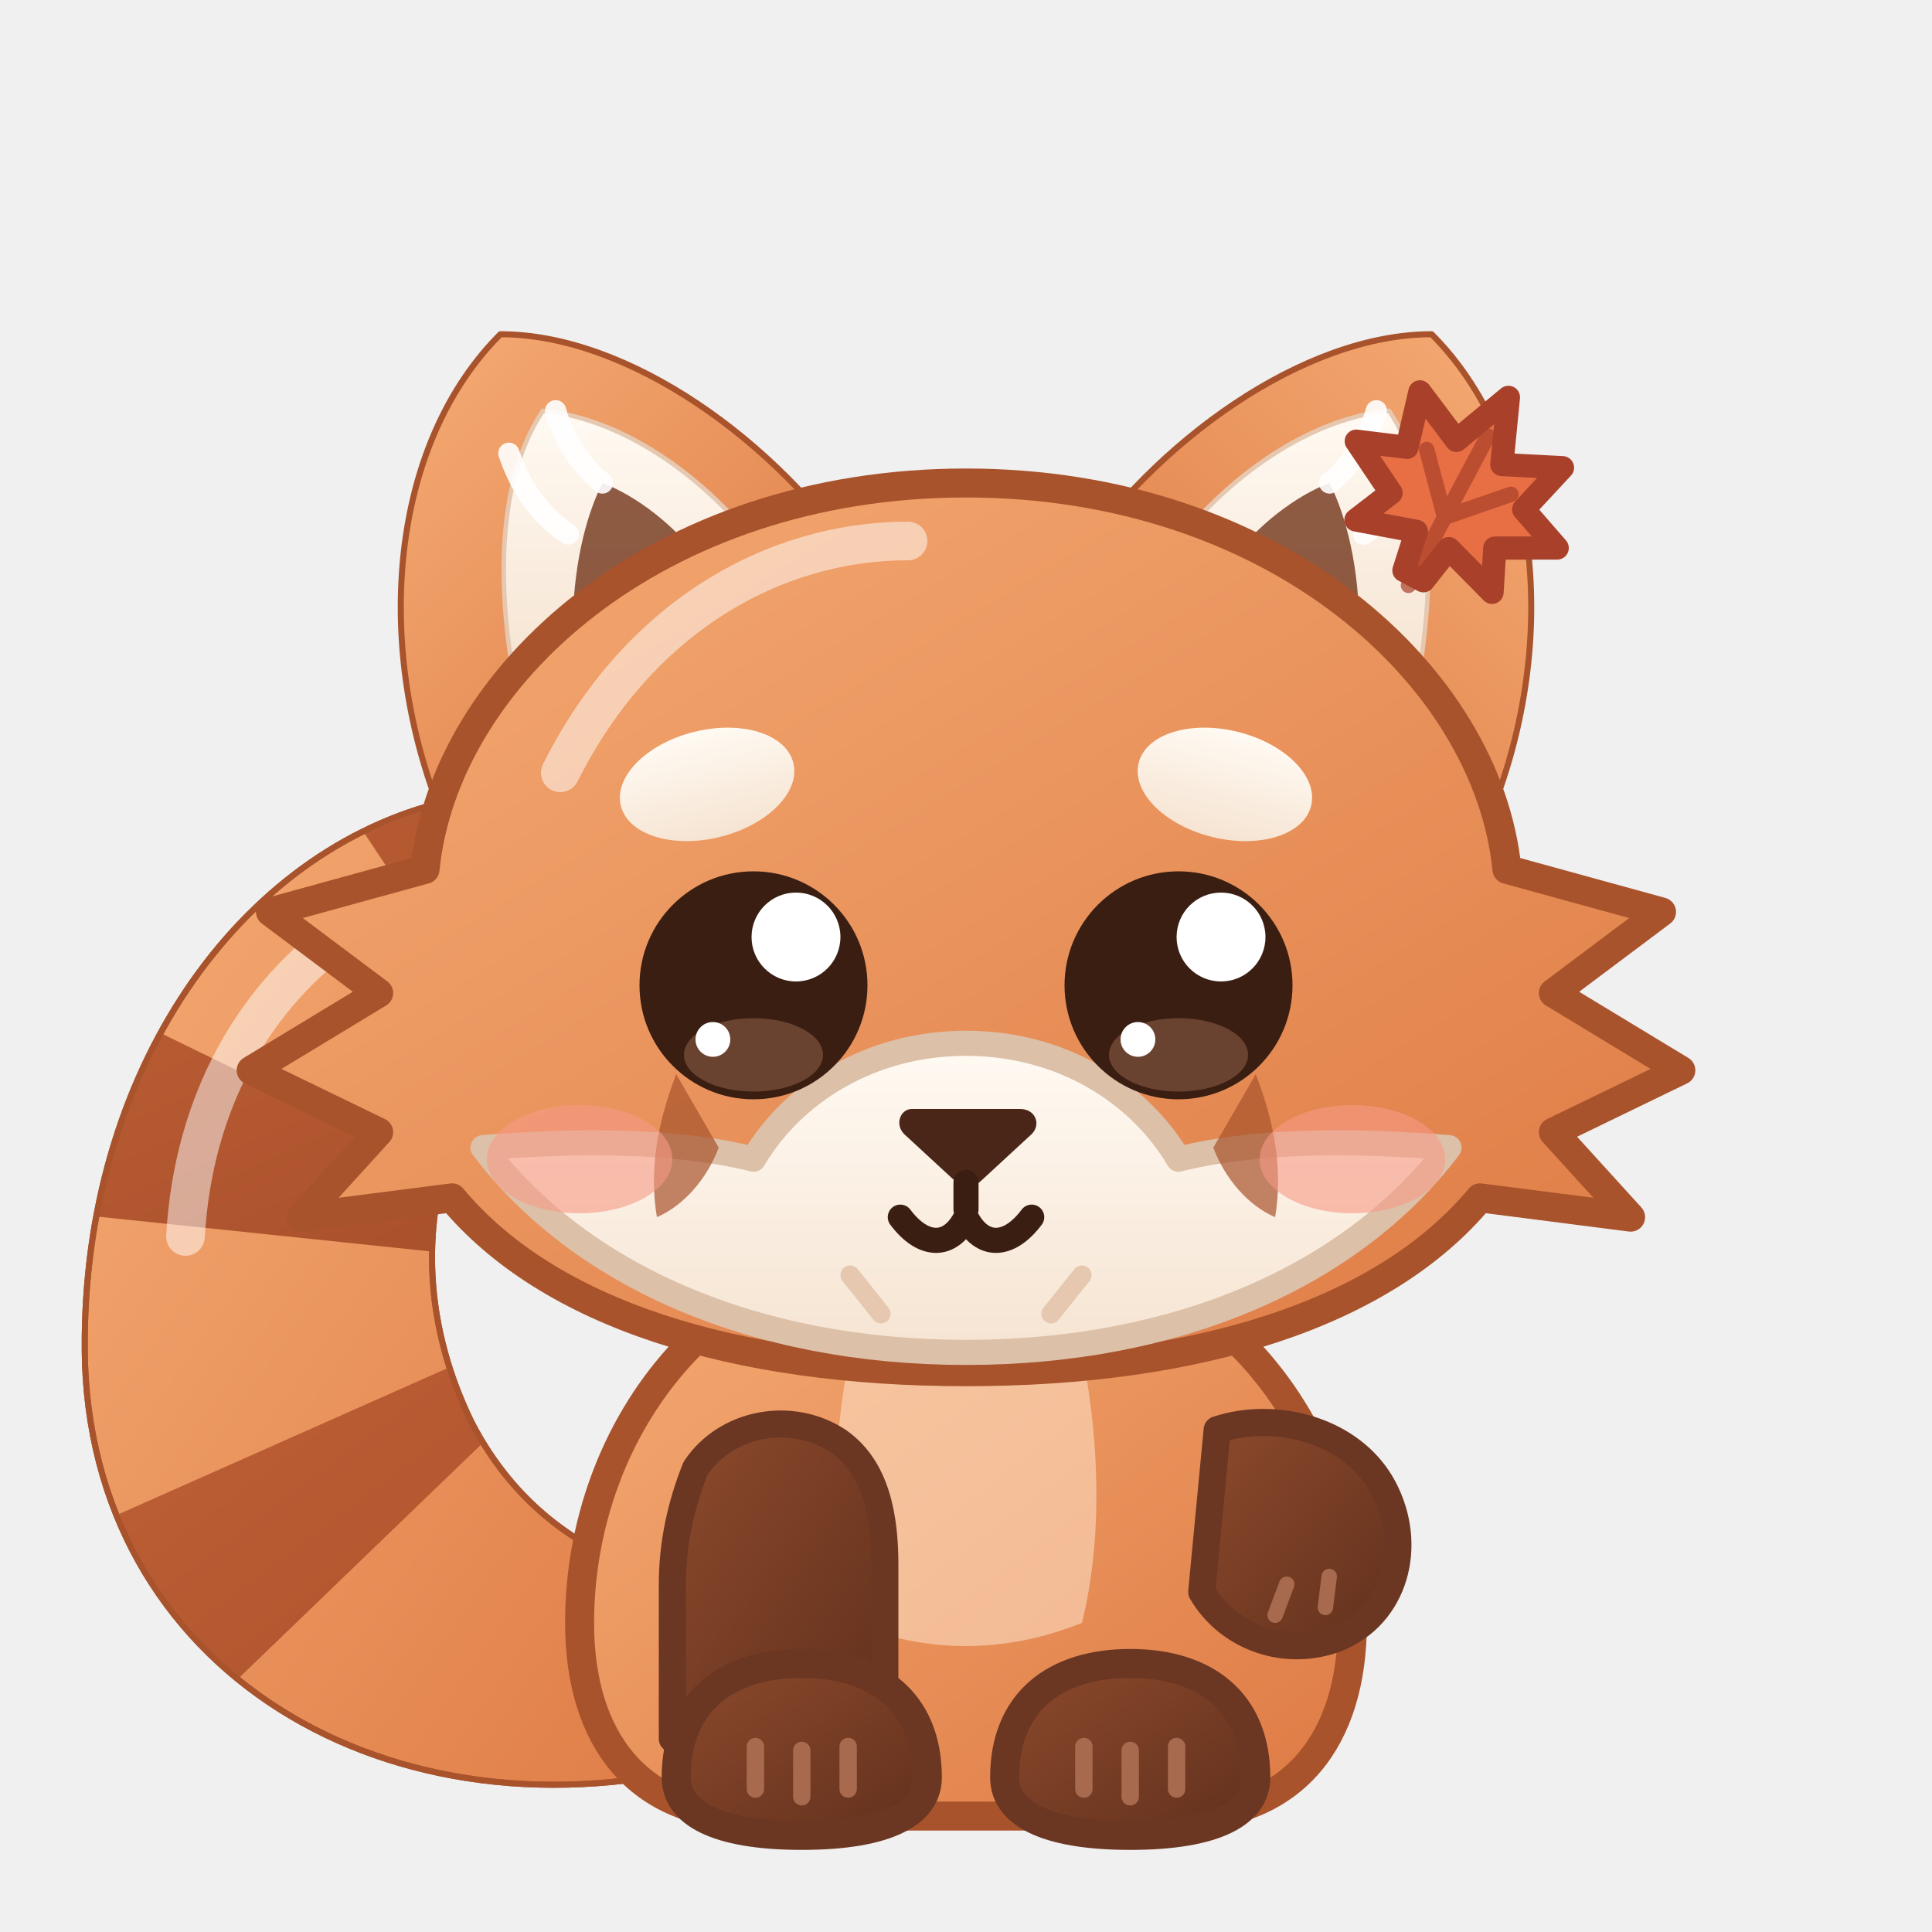
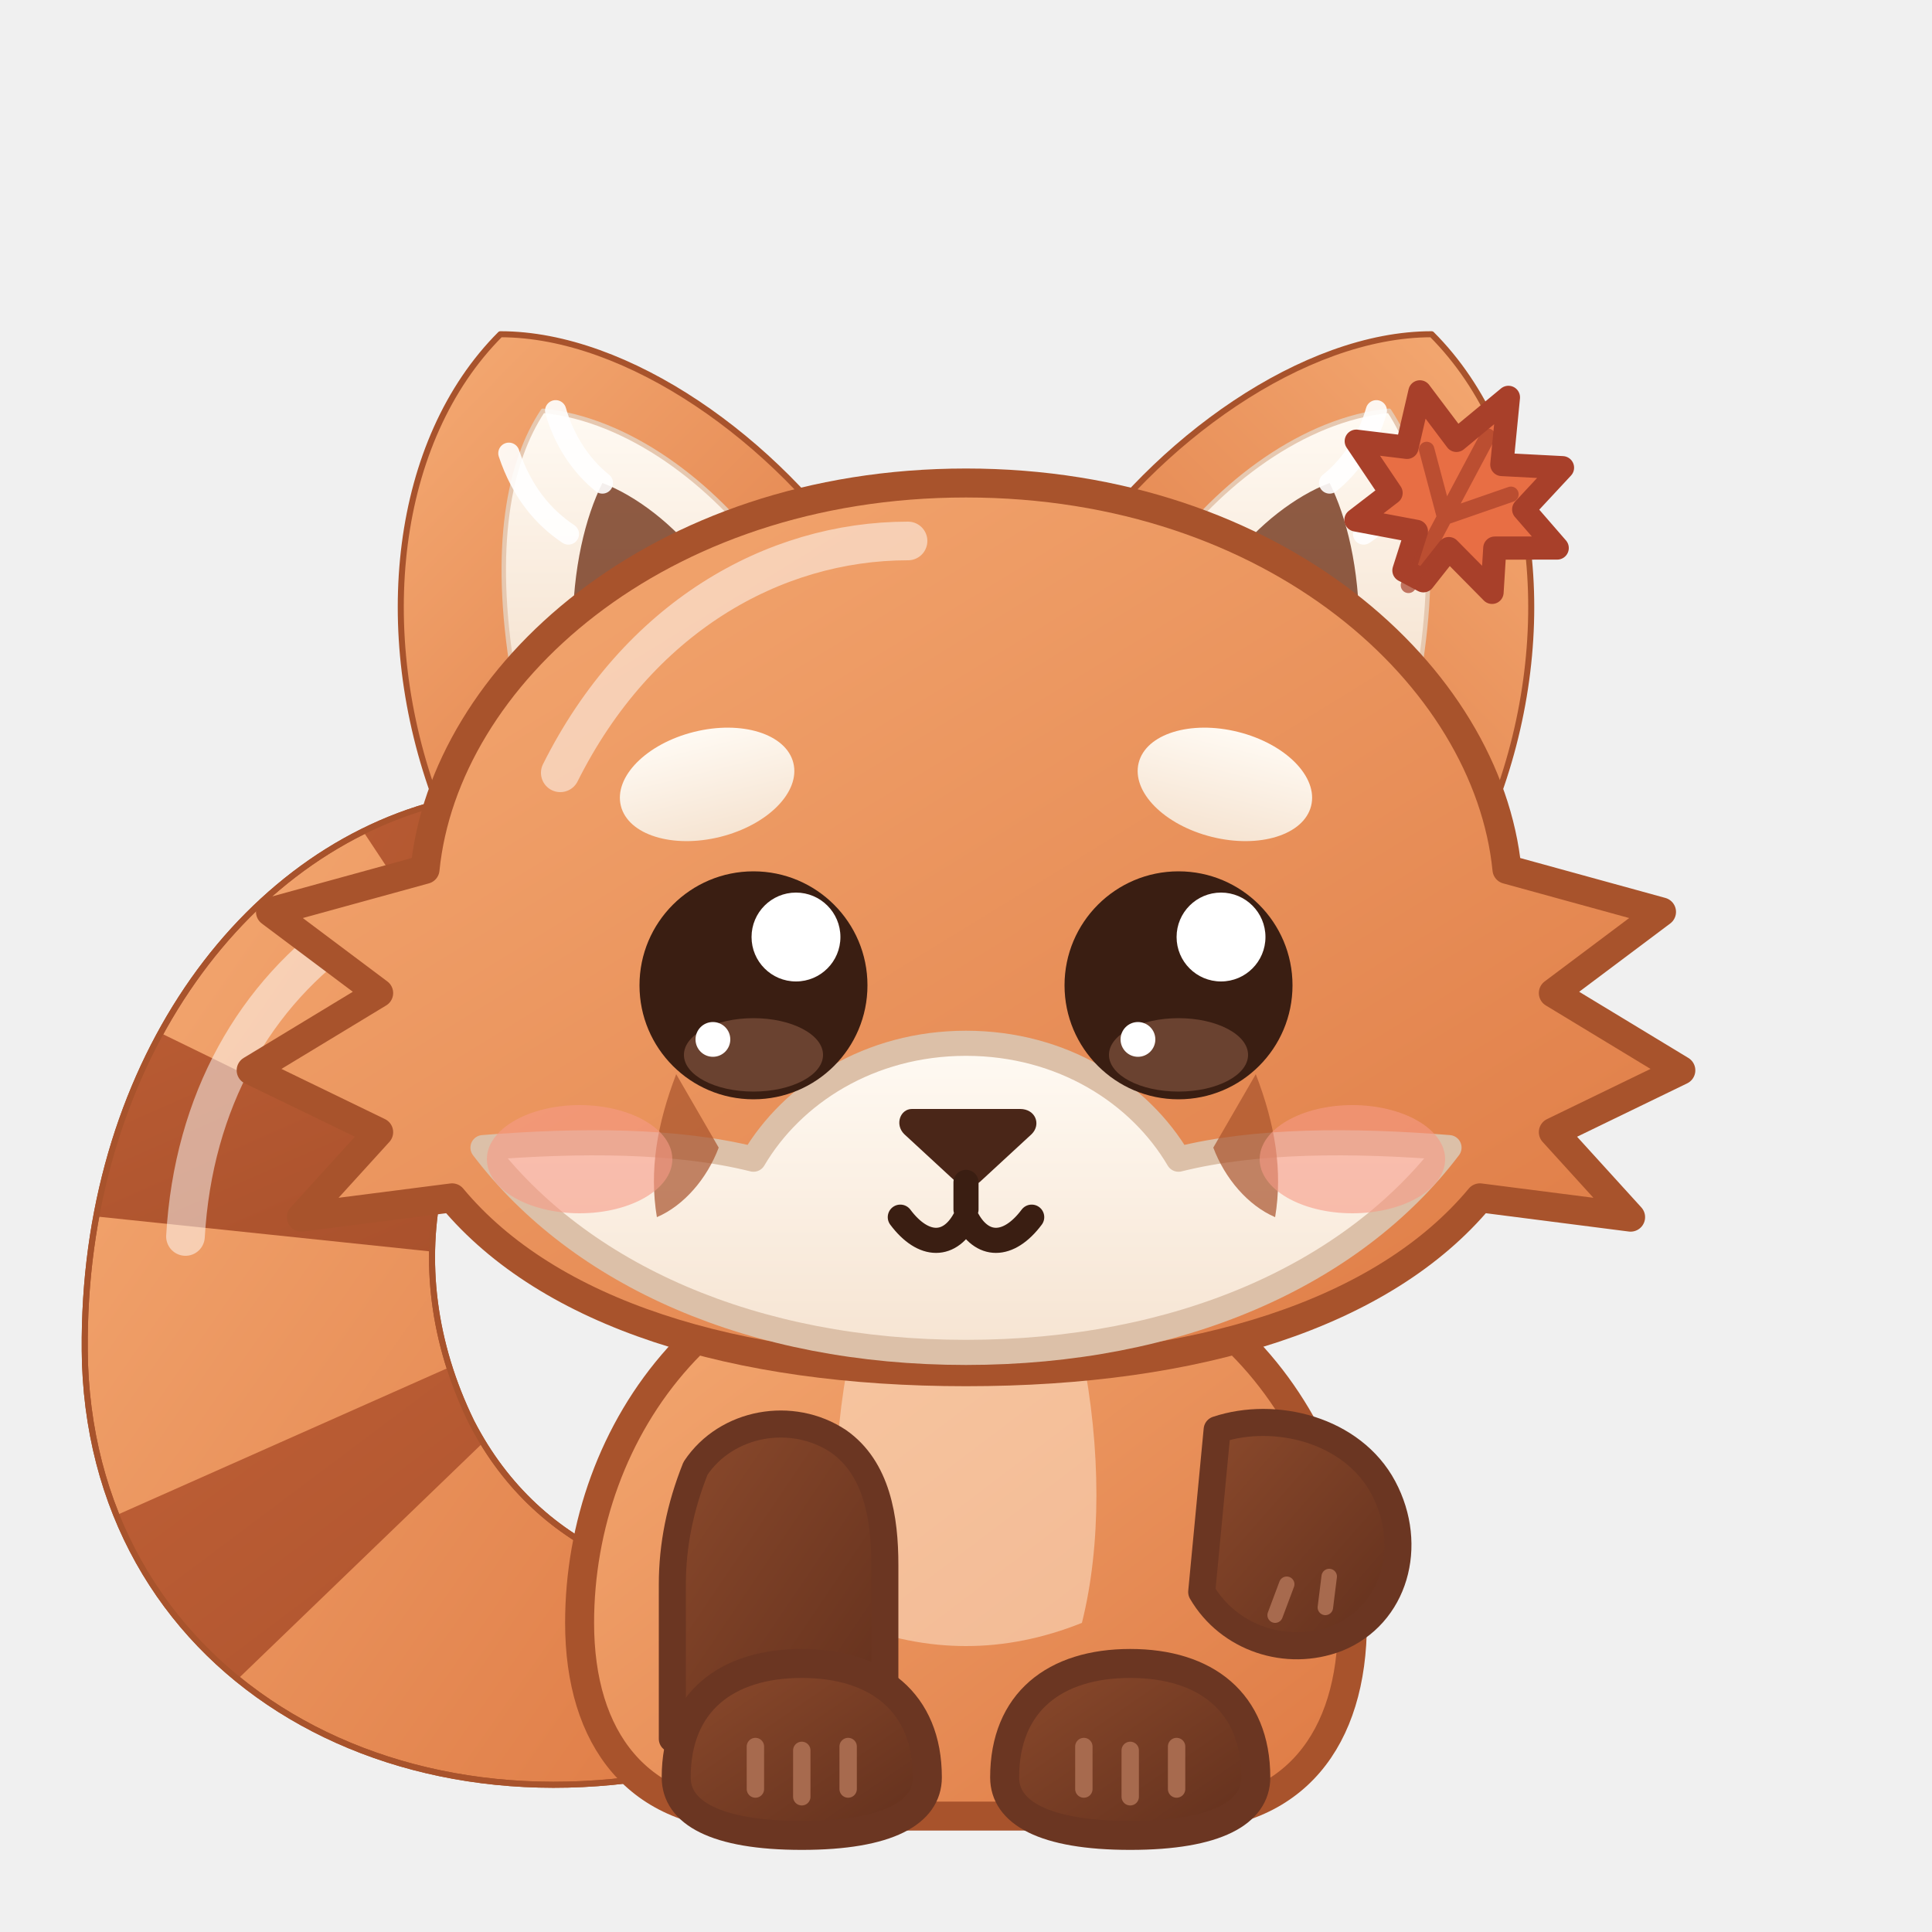
<svg xmlns="http://www.w3.org/2000/svg" viewBox="0 0 100 100" width="480" height="480">
  <defs>
    <linearGradient id="maple-f4-fur" x1="0" y1="0" x2="1" y2="1">
      <stop offset="0" stop-color="#f5ab74" />
      <stop offset="1" stop-color="#de7a44" />
    </linearGradient>
    <linearGradient id="maple-f4-white" x1="0" y1="0" x2="0" y2="1">
      <stop offset="0" stop-color="#fffaf3" />
      <stop offset="1" stop-color="#f6e4d2" />
    </linearGradient>
    <linearGradient id="maple-f4-dark" x1="0" y1="0" x2="1" y2="1">
      <stop offset="0" stop-color="#8c4a2c" />
      <stop offset="1" stop-color="#62301d" />
    </linearGradient>
    <linearGradient id="maple-f4-ring" x1="0" y1="0" x2="1" y2="1">
      <stop offset="0" stop-color="#c7653a" />
      <stop offset="1" stop-color="#a54e2a" />
    </linearGradient>
  </defs>
  <g>
    <clipPath id="maple-f4-tc">
      <path d="M38 91C21 96 5 87 4.4 70.6 4 56 12 44.4 22.6 41.6 30 39.8 34 46 29.4 50.6 22.4 56.6 20.4 65.4 24.4 73.6 28 80.6 35 82.6 40.4 82Z" />
    </clipPath>
    <path d="M38 91C21 96 5 87 4.4 70.6 4 56 12 44.4 22.6 41.6 30 39.8 34 46 29.4 50.6 22.4 56.6 20.4 65.4 24.4 73.6 28 80.6 35 82.6 40.4 82Z" fill="url(#maple-f4-fur)" stroke="#a8532c" stroke-width="1.5" stroke-linejoin="round" stroke-linecap="round" vector-effect="non-scaling-stroke" />
    <g clip-path="url(#maple-f4-tc)" fill="url(#maple-f4-ring)">
      <path d="M34 66L6.4 24.3 21.5 17.6Z" />
      <path d="M34 66L-15.7 60.8 -10.9 44.1Z" />
      <path d="M34 66L-2.0 100.7 -11.7 86.3Z" />
    </g>
    <path d="M38 91C21 96 5 87 4.4 70.6 4 56 12 44.4 22.6 41.6 30 39.8 34 46 29.4 50.6 22.4 56.6 20.4 65.4 24.4 73.6 28 80.6 35 82.6 40.4 82Z" fill="none" stroke="#a8532c" stroke-width="1.5" stroke-linejoin="round" stroke-linecap="round" vector-effect="non-scaling-stroke" />
    <path d="M9.6 64c.4-7 3.6-12.6 8.6-16" fill="none" stroke="#fff" stroke-width="2" stroke-linecap="round" stroke-linejoin="round" opacity="0.5" />
    <path d="M50 64C63.0 64 70 74 70 84 70 90 67 94 61 94H39C33 94 30 90 30 84 30 74 37.0 64 50 64Z" fill="url(#maple-f4-fur)" stroke="#a8532c" stroke-width="1.5" stroke-linejoin="round" stroke-linecap="round" />
    <path d="M44.0 70c4.0 2 8.0 2 12.0 0 1.0 5 1.0 10 0 14-4.0 1.6-8.0 1.6-12.0 0-1.0-4-1.0-9 0-14Z" fill="#fde3cc" opacity=".55" />
    <path d="M36 76c1.6-2.4 5-3 7.4-1.4 2 1.4 2.4 4 2.4 6.4V90h-11v-8c0-2 .4-4 1.2-6Z" fill="url(#maple-f4-dark)" stroke="#6b3622" stroke-width="1.4" stroke-linejoin="round" stroke-linecap="round" />
    <path d="M35.0 92c0-3.9 2.6-5.9 6.5-5.9S48.0 88.1 48.0 92c0 1.8-2 3-6.5 3S35.0 93.8 35.0 92Z" fill="url(#maple-f4-dark)" stroke="#6b3622" stroke-width="1.5" stroke-linejoin="round" stroke-linecap="round" />
    <path d="M39.1 92.6v-2.2M41.5 93v-2.4M43.9 92.6v-2.2" fill="none" stroke="#a76a4e" stroke-width="0.9" stroke-linecap="round" stroke-linejoin="round" opacity="1" />
    <path d="M52.0 92c0-3.9 2.6-5.9 6.5-5.9S65.0 88.1 65.0 92c0 1.8-2 3-6.5 3S52.0 93.8 52.0 92Z" fill="url(#maple-f4-dark)" stroke="#6b3622" stroke-width="1.5" stroke-linejoin="round" stroke-linecap="round" />
    <path d="M56.1 92.6v-2.2M58.5 93v-2.4M60.9 92.6v-2.2" fill="none" stroke="#a76a4e" stroke-width="0.9" stroke-linecap="round" stroke-linejoin="round" opacity="1" />
    <path d="M63 74c3-1 7 0 8.6 3 1.6 3 .6 6.6-2.4 7.8-2.6 1-5.6 0-7-2.4Z" fill="url(#maple-f4-dark)" stroke="#6b3622" stroke-width="1.4" stroke-linejoin="round" stroke-linecap="round" />
    <path d="M66 83.6l.6-1.6M68.6 83.2l.2-1.6" fill="none" stroke="#a76a4e" stroke-width="0.8" stroke-linecap="round" stroke-linejoin="round" opacity="1" />
    <g transform="translate(38 36) scale(1.1) translate(-38 -36)">
      <path d="M24 41C21 33 22 24 27 19 33 19 40 24 44 30Z" fill="url(#maple-f4-fur)" stroke="#a8532c" stroke-width="1.5" stroke-linejoin="round" stroke-linecap="round" vector-effect="non-scaling-stroke" />
      <path d="M27.6 35C26.6 29 27.4 25 29 22.6 33 23 37 26 39.6 29.6Z" fill="url(#maple-f4-white)" stroke="#e6c8b0" stroke-width="1.1" stroke-linejoin="round" stroke-linecap="round" vector-effect="non-scaling-stroke" />
      <path d="M30.4 33c0-3 .6-5.4 1.4-7 1.6.6 3.4 2 4.6 3.6Z" fill="#7a3f26" opacity=".85" />
      <path d="M27.4 24.6c.6 1.8 1.6 3 2.8 3.8M29.6 22.6c.4 1.4 1.2 2.6 2.2 3.4" fill="none" stroke="#fff" stroke-width="1" stroke-linecap="round" stroke-linejoin="round" opacity="0.9" />
    </g>
    <g transform="matrix(-1 0 0 1 100 0)">
      <g transform="translate(38 36) scale(1.1) translate(-38 -36)">
        <path d="M24 41C21 33 22 24 27 19 33 19 40 24 44 30Z" fill="url(#maple-f4-fur)" stroke="#a8532c" stroke-width="1.5" stroke-linejoin="round" stroke-linecap="round" vector-effect="non-scaling-stroke" />
        <path d="M27.6 35C26.6 29 27.4 25 29 22.6 33 23 37 26 39.6 29.6Z" fill="url(#maple-f4-white)" stroke="#e6c8b0" stroke-width="1.1" stroke-linejoin="round" stroke-linecap="round" vector-effect="non-scaling-stroke" />
        <path d="M30.4 33c0-3 .6-5.4 1.4-7 1.6.6 3.4 2 4.6 3.6Z" fill="#7a3f26" opacity=".85" />
        <path d="M27.4 24.6c.6 1.8 1.6 3 2.8 3.8M29.6 22.6c.4 1.4 1.2 2.6 2.2 3.4" fill="none" stroke="#fff" stroke-width="1" stroke-linecap="round" stroke-linejoin="round" opacity="0.9" />
      </g>
    </g>
    <g transform="translate(75.4 25.6) rotate(28) scale(0.95)">
      <path d="M0-6L1.4-2.6 4.4-4 3.6-1 6.2 0 3.2 1.6 4.2 3.8 1 2.8.6 5H-.6L-1 2.8-4.2 3.8-3.2 1.6-6.2 0-3.6-1-4.4-4-1.4-2.6Z" fill="#e86e44" stroke="#a8402a" stroke-width="1.263" stroke-linejoin="round" stroke-linecap="round" />
      <path d="M0-3.6V5.6M0 1.4L2.6-1.4M0 1.4L-2.6-1.4" fill="none" stroke="#a8402a" stroke-width="0.842" stroke-linecap="round" stroke-linejoin="round" opacity="0.7" />
    </g>
    <path d="M50 25C66 25 77 35 78 45L86 47.2 80.4 51.4 87 55.4 80.4 58.6 84.4 63 76.6 62C71.6 68 62 71 50 71S28.4 68 23.4 62L15.6 63 19.6 58.6 13 55.4 19.6 51.4 14 47.2 22 45C23 35 34 25 50 25Z" fill="url(#maple-f4-fur)" stroke="#a8532c" stroke-width="1.5" stroke-linejoin="round" stroke-linecap="round" />
    <path d="M50 54C45 54 41 56.6 39 60 35 59 30 59 25 59.4 30 66 39 70 50 70S70 66 75 59.4C70 59 65 59 61 60 59 56.6 55 54 50 54Z" fill="url(#maple-f4-white)" stroke="#dcc0a8" stroke-width="1.3" stroke-linejoin="round" stroke-linecap="round" />
    <ellipse cx="36.6" cy="40.6" rx="4.6" ry="2.8" fill="url(#maple-f4-white)" transform="rotate(-14 36.6 40.6)" />
    <ellipse cx="63.4" cy="40.6" rx="4.6" ry="2.8" fill="url(#maple-f4-white)" transform="rotate(14 63.4 40.6)" />
    <path d="M35 55.6c-1 2.6-1.4 5-1 7.4 1.4-.6 2.6-2 3.2-3.6Z" fill="#a8532c" opacity=".7" />
    <path d="M65 55.6c1 2.6 1.4 5 1 7.4-1.4-.6-2.6-2-3.2-3.6Z" fill="#a8532c" opacity=".7" />
    <path d="M29 40c4-8 11-12 18-12" fill="none" stroke="#fff" stroke-width="2" stroke-linecap="round" stroke-linejoin="round" opacity="0.5" />
    <circle cx="39" cy="51" r="5.9" fill="#3a1e12" />
    <ellipse cx="39" cy="54.6" rx="3.6" ry="1.9" fill="#8a5a44" opacity=".6" />
    <circle cx="41.2" cy="48.5" r="2.3" fill="#fff" />
    <circle cx="36.9" cy="53.8" r="0.9" fill="#fff" />
    <circle cx="61" cy="51" r="5.9" fill="#3a1e12" />
    <ellipse cx="61" cy="54.6" rx="3.6" ry="1.9" fill="#8a5a44" opacity=".6" />
    <circle cx="63.2" cy="48.5" r="2.3" fill="#fff" />
    <circle cx="58.9" cy="53.8" r="0.9" fill="#fff" />
    <ellipse cx="30" cy="60" rx="4.8" ry="2.8" fill="#f79a86" opacity=".6" />
    <ellipse cx="70" cy="60" rx="4.8" ry="2.8" fill="#f79a86" opacity=".6" />
    <path d="M47.2 57.4h5.6c.8 0 1.1.8.6 1.3l-2.6 2.4c-.4.4-1 .4-1.4 0l-2.6-2.4c-.5-.5-.2-1.3.4-1.3z" fill="#4a2618" />
    <path d="M50 61.2v1.4M46.6 63c1.2 1.6 2.6 1.6 3.4 0 .8 1.6 2.2 1.6 3.4 0" fill="none" stroke="#3a1e12" stroke-width="1.3" stroke-linecap="round" stroke-linejoin="round" opacity="1" />
-     <path d="M44 66l1.6 2M56 66l-1.6 2" fill="none" stroke="#e6c8b0" stroke-width="1" stroke-linecap="round" stroke-linejoin="round" opacity="1" />
  </g>
</svg>
